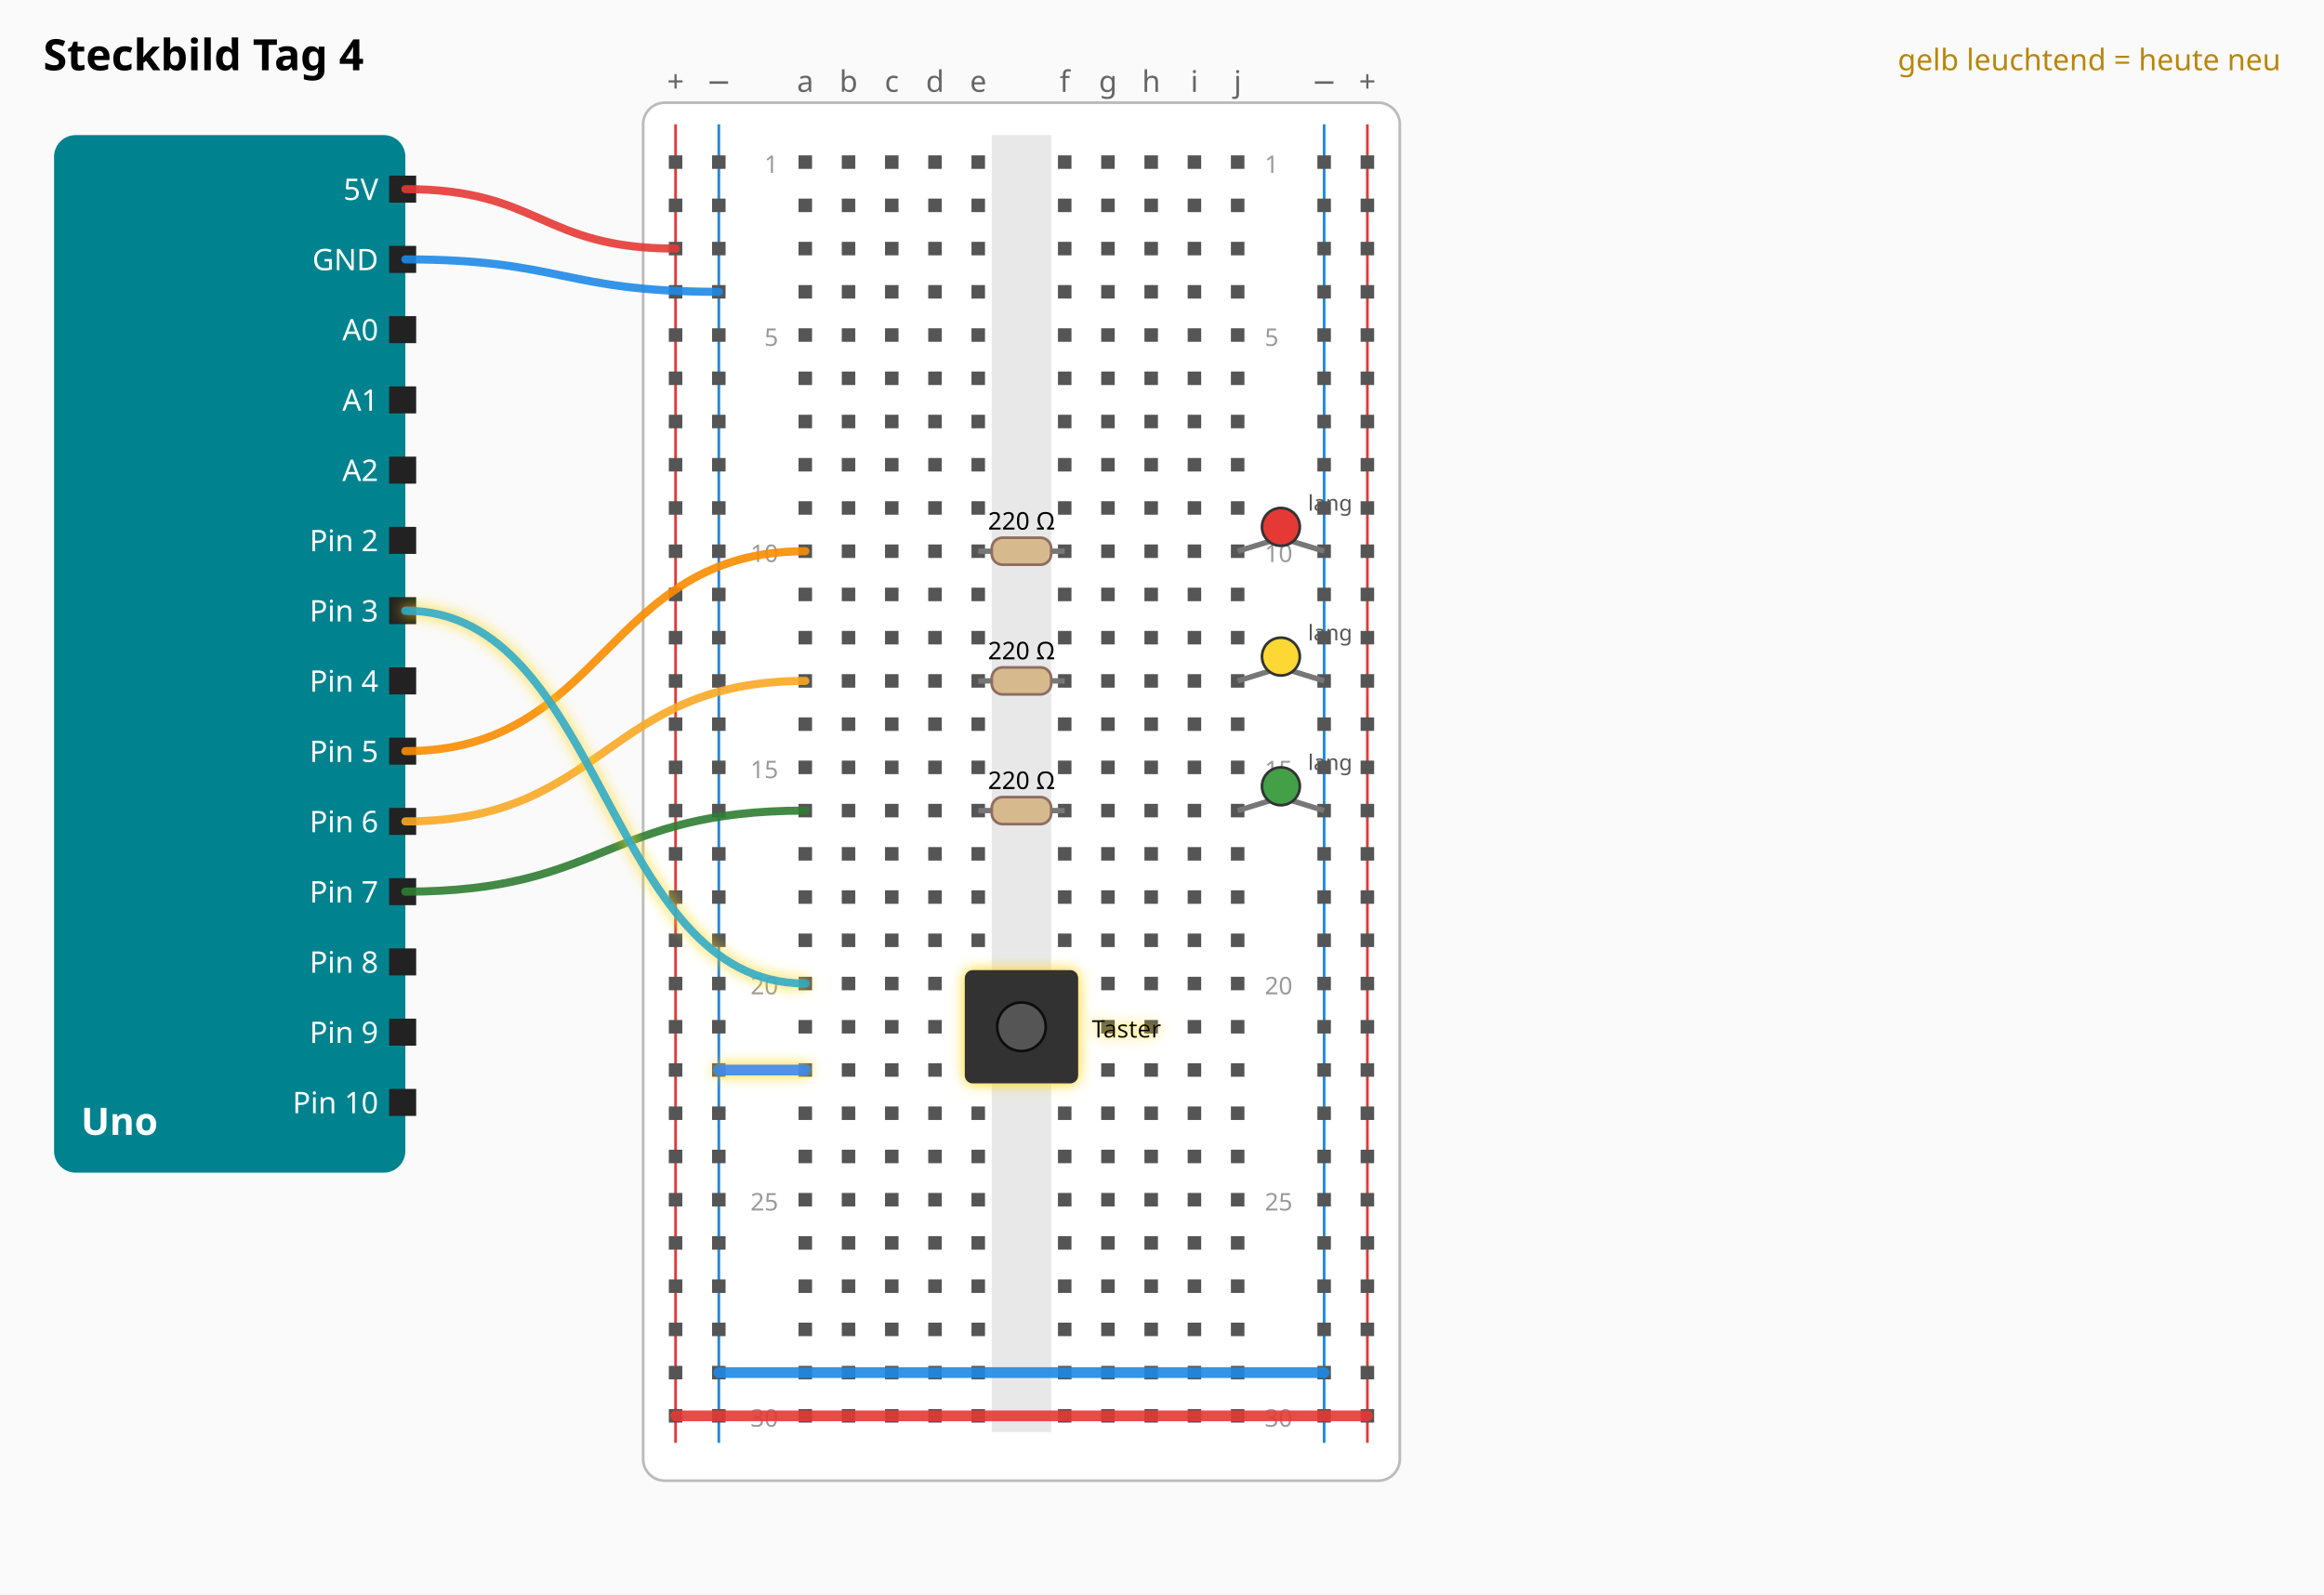
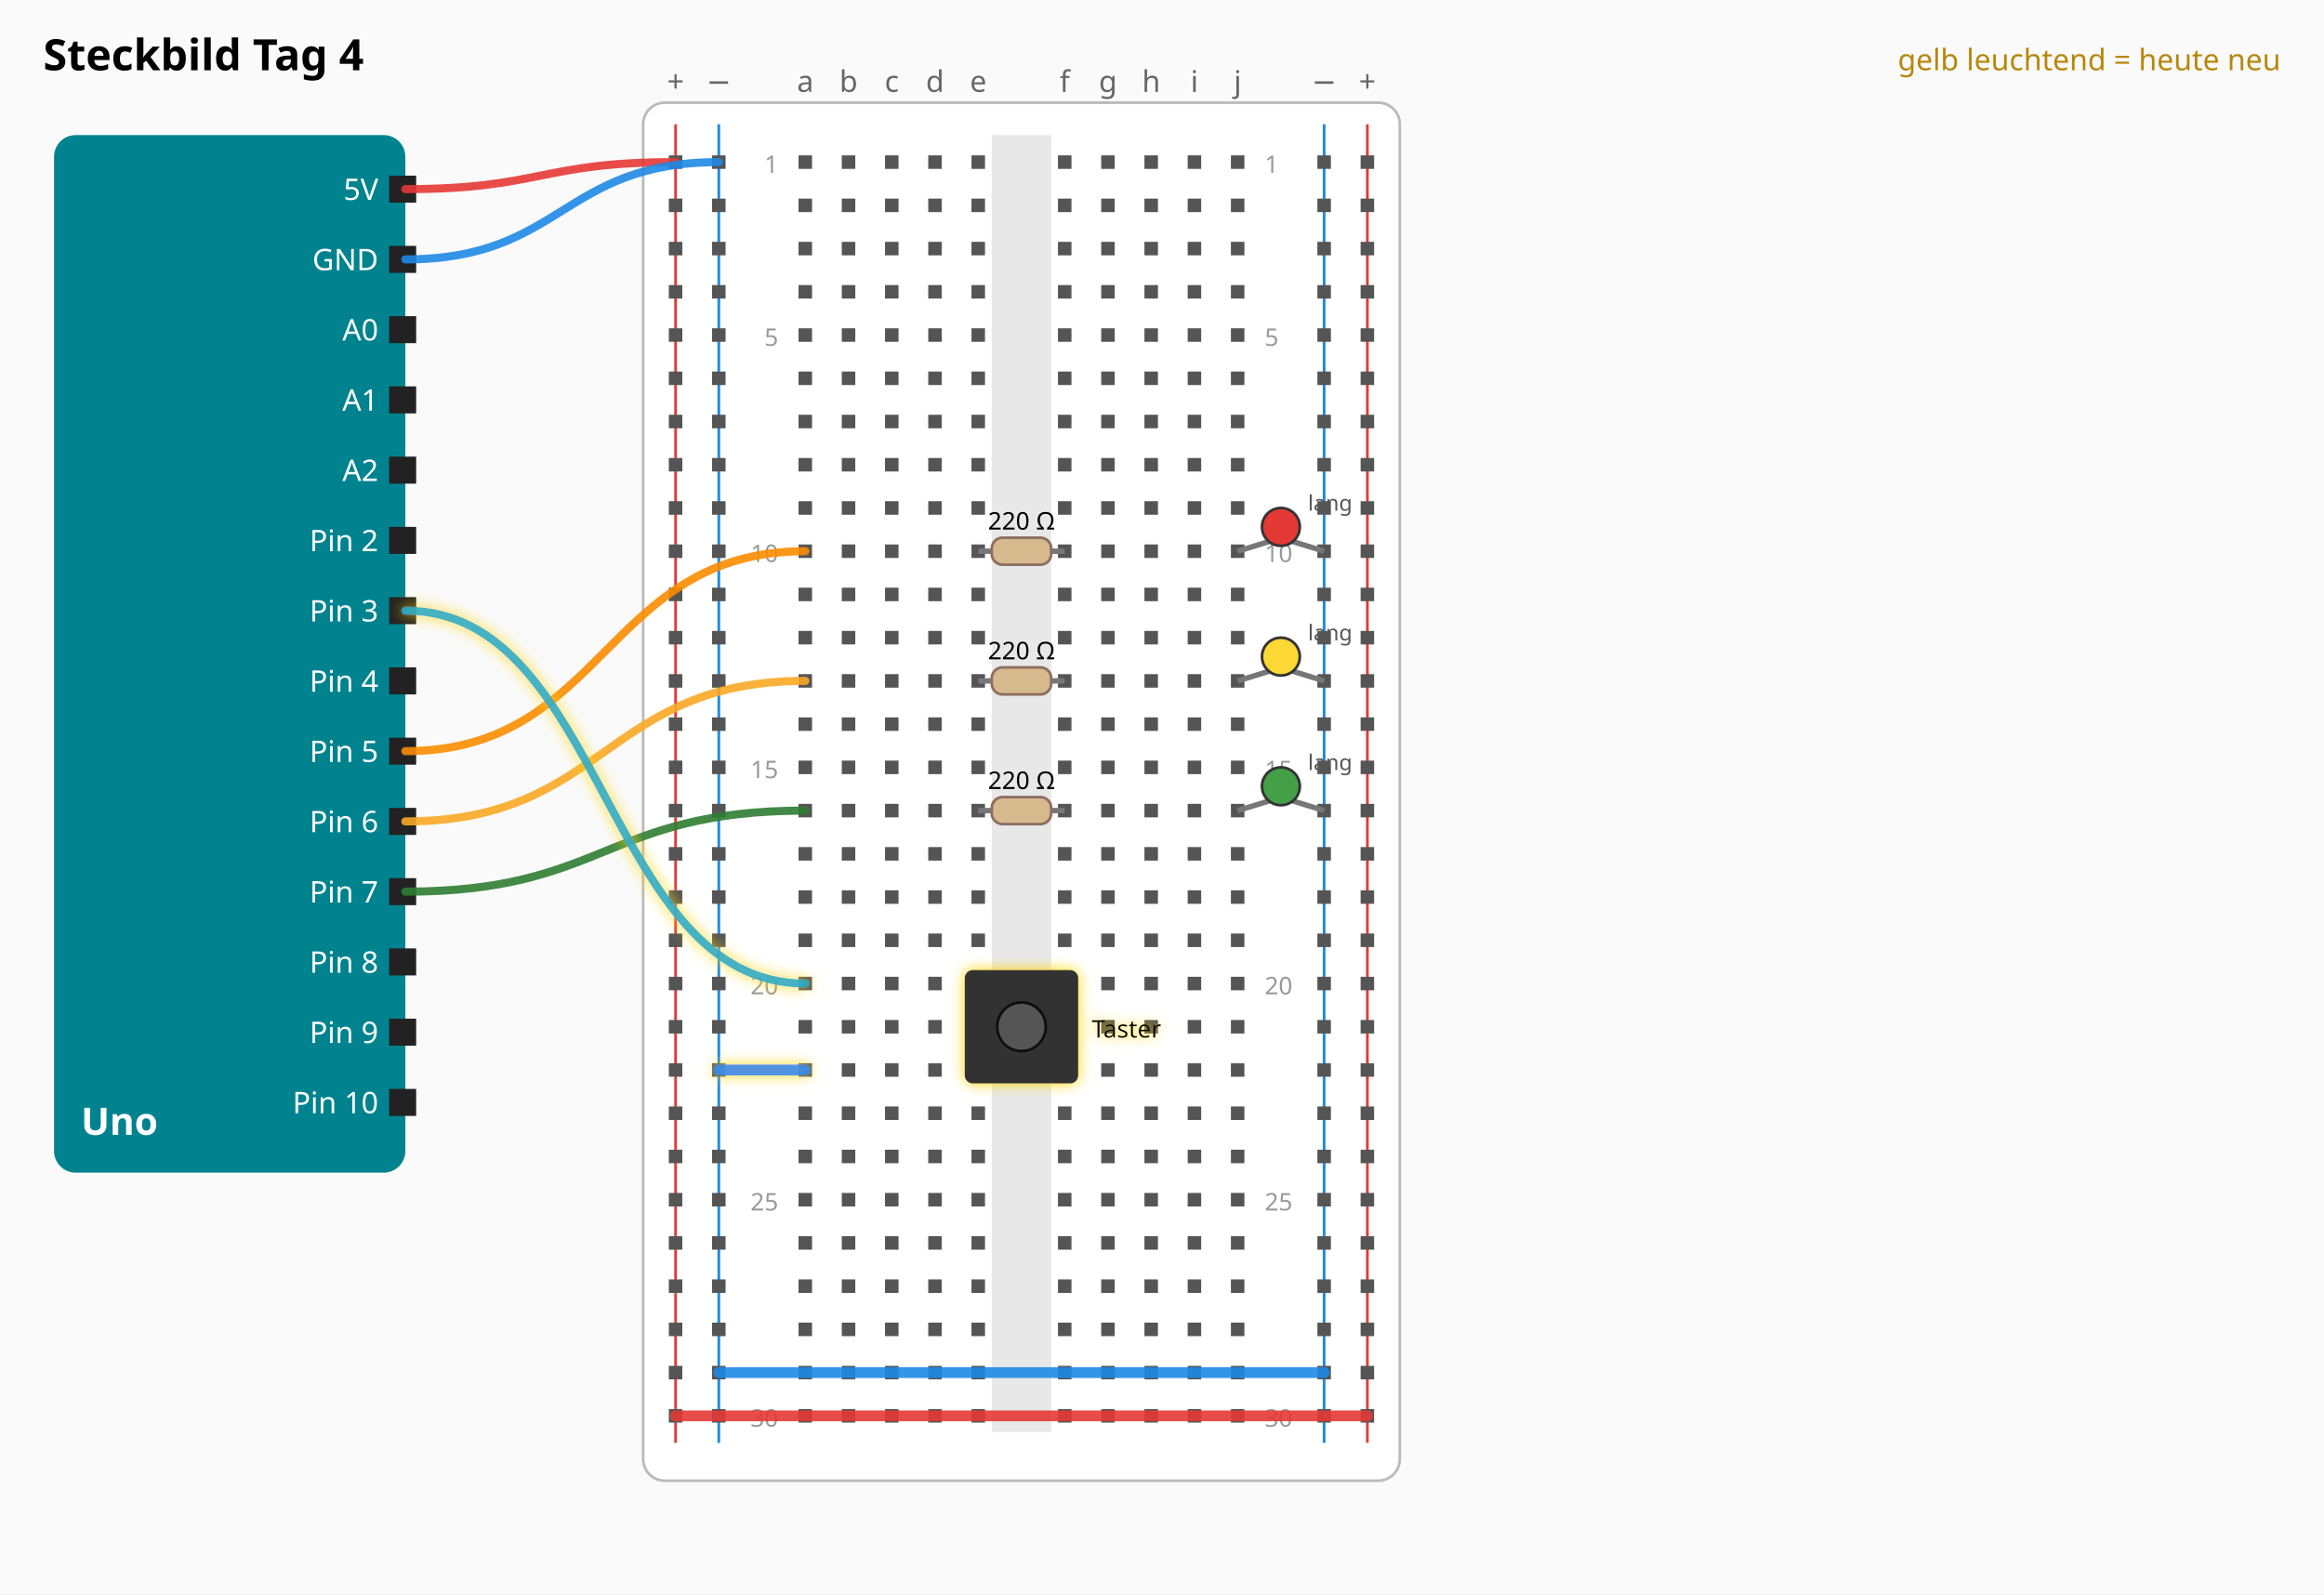
<svg xmlns="http://www.w3.org/2000/svg" viewBox="0 0 860 590" font-family="sans-serif" font-size="11">
  <defs>
    <filter id="glow" filterUnits="userSpaceOnUse" x="0" y="0" width="860" height="590">
      <feDropShadow dx="0" dy="0" stdDeviation="2.5" flood-color="#ffd400" flood-opacity="1" />
    </filter>
  </defs>
  <rect width="860" height="590" fill="#fafafa" />
  <text x="16" y="26" font-size="16" font-weight="bold">Steckbild Tag 4</text>
  <text x="844" y="26" text-anchor="end" fill="#b8860b">gelb leuchtend = heute neu</text>
  <rect x="238" y="38" width="280" height="510" rx="8" fill="#ffffff" stroke="#bbb" />
  <rect x="367" y="50" width="22" height="480" fill="#e8e8e8" />
  <line x1="250" y1="46" x2="250" y2="534" stroke="#e53935" stroke-width="1" />
  <line x1="506" y1="46" x2="506" y2="534" stroke="#e53935" stroke-width="1" />
  <line x1="266" y1="46" x2="266" y2="534" stroke="#1e88e5" stroke-width="1" />
  <line x1="490" y1="46" x2="490" y2="534" stroke="#1e88e5" stroke-width="1" />
  <text x="250" y="34" text-anchor="middle" fill="#666">+</text>
  <rect x="247.5" y="57.5" width="5" height="5" fill="#555" />
  <rect x="247.5" y="73.5" width="5" height="5" fill="#555" />
  <rect x="247.5" y="89.5" width="5" height="5" fill="#555" />
  <rect x="247.5" y="105.5" width="5" height="5" fill="#555" />
  <rect x="247.5" y="121.5" width="5" height="5" fill="#555" />
  <rect x="247.5" y="137.5" width="5" height="5" fill="#555" />
  <rect x="247.5" y="153.5" width="5" height="5" fill="#555" />
  <rect x="247.5" y="169.5" width="5" height="5" fill="#555" />
  <rect x="247.5" y="185.5" width="5" height="5" fill="#555" />
  <rect x="247.5" y="201.5" width="5" height="5" fill="#555" />
  <rect x="247.5" y="217.5" width="5" height="5" fill="#555" />
  <rect x="247.5" y="233.5" width="5" height="5" fill="#555" />
  <rect x="247.5" y="249.5" width="5" height="5" fill="#555" />
  <rect x="247.5" y="265.5" width="5" height="5" fill="#555" />
  <rect x="247.5" y="281.5" width="5" height="5" fill="#555" />
  <rect x="247.5" y="297.5" width="5" height="5" fill="#555" />
  <rect x="247.5" y="313.5" width="5" height="5" fill="#555" />
  <rect x="247.5" y="329.5" width="5" height="5" fill="#555" />
  <rect x="247.5" y="345.5" width="5" height="5" fill="#555" />
  <rect x="247.5" y="361.5" width="5" height="5" fill="#555" />
  <rect x="247.5" y="377.5" width="5" height="5" fill="#555" />
  <rect x="247.5" y="393.5" width="5" height="5" fill="#555" />
  <rect x="247.5" y="409.5" width="5" height="5" fill="#555" />
  <rect x="247.5" y="425.5" width="5" height="5" fill="#555" />
  <rect x="247.5" y="441.5" width="5" height="5" fill="#555" />
  <rect x="247.5" y="457.5" width="5" height="5" fill="#555" />
  <rect x="247.5" y="473.5" width="5" height="5" fill="#555" />
  <rect x="247.5" y="489.5" width="5" height="5" fill="#555" />
  <rect x="247.5" y="505.5" width="5" height="5" fill="#555" />
  <rect x="247.5" y="521.5" width="5" height="5" fill="#555" />
  <text x="266" y="34" text-anchor="middle" fill="#666">−</text>
  <rect x="263.5" y="57.5" width="5" height="5" fill="#555" />
  <rect x="263.5" y="73.5" width="5" height="5" fill="#555" />
  <rect x="263.5" y="89.5" width="5" height="5" fill="#555" />
  <rect x="263.5" y="105.5" width="5" height="5" fill="#555" />
  <rect x="263.5" y="121.5" width="5" height="5" fill="#555" />
  <rect x="263.5" y="137.5" width="5" height="5" fill="#555" />
  <rect x="263.5" y="153.5" width="5" height="5" fill="#555" />
  <rect x="263.5" y="169.5" width="5" height="5" fill="#555" />
  <rect x="263.5" y="185.5" width="5" height="5" fill="#555" />
  <rect x="263.5" y="201.5" width="5" height="5" fill="#555" />
  <rect x="263.5" y="217.5" width="5" height="5" fill="#555" />
  <rect x="263.5" y="233.5" width="5" height="5" fill="#555" />
  <rect x="263.5" y="249.5" width="5" height="5" fill="#555" />
  <rect x="263.5" y="265.5" width="5" height="5" fill="#555" />
  <rect x="263.5" y="281.5" width="5" height="5" fill="#555" />
  <rect x="263.5" y="297.5" width="5" height="5" fill="#555" />
  <rect x="263.5" y="313.5" width="5" height="5" fill="#555" />
  <rect x="263.5" y="329.5" width="5" height="5" fill="#555" />
  <rect x="263.5" y="345.5" width="5" height="5" fill="#555" />
  <rect x="263.5" y="361.5" width="5" height="5" fill="#555" />
  <rect x="263.5" y="377.5" width="5" height="5" fill="#555" />
  <rect x="263.5" y="393.5" width="5" height="5" fill="#555" />
  <rect x="263.5" y="409.5" width="5" height="5" fill="#555" />
  <rect x="263.5" y="425.5" width="5" height="5" fill="#555" />
  <rect x="263.5" y="441.5" width="5" height="5" fill="#555" />
  <rect x="263.5" y="457.5" width="5" height="5" fill="#555" />
  <rect x="263.5" y="473.5" width="5" height="5" fill="#555" />
  <rect x="263.5" y="489.5" width="5" height="5" fill="#555" />
  <rect x="263.5" y="505.5" width="5" height="5" fill="#555" />
  <rect x="263.5" y="521.5" width="5" height="5" fill="#555" />
  <text x="298" y="34" text-anchor="middle" fill="#666">a</text>
  <rect x="295.5" y="57.5" width="5" height="5" fill="#555" />
  <rect x="295.5" y="73.5" width="5" height="5" fill="#555" />
  <rect x="295.5" y="89.5" width="5" height="5" fill="#555" />
  <rect x="295.5" y="105.5" width="5" height="5" fill="#555" />
  <rect x="295.5" y="121.5" width="5" height="5" fill="#555" />
  <rect x="295.5" y="137.5" width="5" height="5" fill="#555" />
  <rect x="295.5" y="153.5" width="5" height="5" fill="#555" />
  <rect x="295.5" y="169.5" width="5" height="5" fill="#555" />
  <rect x="295.5" y="185.5" width="5" height="5" fill="#555" />
  <rect x="295.5" y="201.5" width="5" height="5" fill="#555" />
  <rect x="295.5" y="217.5" width="5" height="5" fill="#555" />
  <rect x="295.5" y="233.5" width="5" height="5" fill="#555" />
  <rect x="295.5" y="249.5" width="5" height="5" fill="#555" />
  <rect x="295.5" y="265.5" width="5" height="5" fill="#555" />
  <rect x="295.5" y="281.5" width="5" height="5" fill="#555" />
  <rect x="295.5" y="297.5" width="5" height="5" fill="#555" />
  <rect x="295.5" y="313.5" width="5" height="5" fill="#555" />
  <rect x="295.5" y="329.5" width="5" height="5" fill="#555" />
  <rect x="295.5" y="345.5" width="5" height="5" fill="#555" />
  <rect x="295.5" y="361.5" width="5" height="5" fill="#555" />
  <rect x="295.5" y="377.5" width="5" height="5" fill="#555" />
  <rect x="295.5" y="393.5" width="5" height="5" fill="#555" />
  <rect x="295.5" y="409.5" width="5" height="5" fill="#555" />
  <rect x="295.5" y="425.5" width="5" height="5" fill="#555" />
  <rect x="295.5" y="441.5" width="5" height="5" fill="#555" />
  <rect x="295.5" y="457.5" width="5" height="5" fill="#555" />
  <rect x="295.5" y="473.5" width="5" height="5" fill="#555" />
  <rect x="295.5" y="489.5" width="5" height="5" fill="#555" />
  <rect x="295.5" y="505.5" width="5" height="5" fill="#555" />
  <rect x="295.5" y="521.5" width="5" height="5" fill="#555" />
  <text x="314" y="34" text-anchor="middle" fill="#666">b</text>
  <rect x="311.5" y="57.5" width="5" height="5" fill="#555" />
  <rect x="311.5" y="73.5" width="5" height="5" fill="#555" />
  <rect x="311.5" y="89.5" width="5" height="5" fill="#555" />
  <rect x="311.5" y="105.5" width="5" height="5" fill="#555" />
  <rect x="311.5" y="121.5" width="5" height="5" fill="#555" />
  <rect x="311.5" y="137.5" width="5" height="5" fill="#555" />
  <rect x="311.5" y="153.5" width="5" height="5" fill="#555" />
  <rect x="311.5" y="169.5" width="5" height="5" fill="#555" />
  <rect x="311.5" y="185.5" width="5" height="5" fill="#555" />
  <rect x="311.5" y="201.5" width="5" height="5" fill="#555" />
  <rect x="311.5" y="217.5" width="5" height="5" fill="#555" />
  <rect x="311.5" y="233.5" width="5" height="5" fill="#555" />
  <rect x="311.5" y="249.5" width="5" height="5" fill="#555" />
  <rect x="311.5" y="265.5" width="5" height="5" fill="#555" />
  <rect x="311.5" y="281.5" width="5" height="5" fill="#555" />
  <rect x="311.5" y="297.5" width="5" height="5" fill="#555" />
  <rect x="311.5" y="313.5" width="5" height="5" fill="#555" />
  <rect x="311.5" y="329.5" width="5" height="5" fill="#555" />
  <rect x="311.5" y="345.5" width="5" height="5" fill="#555" />
  <rect x="311.5" y="361.5" width="5" height="5" fill="#555" />
  <rect x="311.5" y="377.5" width="5" height="5" fill="#555" />
  <rect x="311.5" y="393.5" width="5" height="5" fill="#555" />
  <rect x="311.5" y="409.5" width="5" height="5" fill="#555" />
  <rect x="311.5" y="425.5" width="5" height="5" fill="#555" />
  <rect x="311.5" y="441.5" width="5" height="5" fill="#555" />
  <rect x="311.5" y="457.5" width="5" height="5" fill="#555" />
  <rect x="311.5" y="473.5" width="5" height="5" fill="#555" />
  <rect x="311.5" y="489.5" width="5" height="5" fill="#555" />
  <rect x="311.5" y="505.5" width="5" height="5" fill="#555" />
  <rect x="311.5" y="521.5" width="5" height="5" fill="#555" />
  <text x="330" y="34" text-anchor="middle" fill="#666">c</text>
  <rect x="327.5" y="57.5" width="5" height="5" fill="#555" />
  <rect x="327.5" y="73.5" width="5" height="5" fill="#555" />
  <rect x="327.5" y="89.5" width="5" height="5" fill="#555" />
  <rect x="327.5" y="105.5" width="5" height="5" fill="#555" />
  <rect x="327.5" y="121.5" width="5" height="5" fill="#555" />
  <rect x="327.5" y="137.5" width="5" height="5" fill="#555" />
  <rect x="327.5" y="153.5" width="5" height="5" fill="#555" />
  <rect x="327.5" y="169.5" width="5" height="5" fill="#555" />
  <rect x="327.5" y="185.5" width="5" height="5" fill="#555" />
  <rect x="327.5" y="201.5" width="5" height="5" fill="#555" />
  <rect x="327.5" y="217.5" width="5" height="5" fill="#555" />
  <rect x="327.5" y="233.5" width="5" height="5" fill="#555" />
  <rect x="327.5" y="249.5" width="5" height="5" fill="#555" />
  <rect x="327.5" y="265.5" width="5" height="5" fill="#555" />
  <rect x="327.5" y="281.5" width="5" height="5" fill="#555" />
  <rect x="327.5" y="297.5" width="5" height="5" fill="#555" />
  <rect x="327.5" y="313.5" width="5" height="5" fill="#555" />
  <rect x="327.5" y="329.5" width="5" height="5" fill="#555" />
  <rect x="327.5" y="345.5" width="5" height="5" fill="#555" />
  <rect x="327.5" y="361.5" width="5" height="5" fill="#555" />
  <rect x="327.5" y="377.5" width="5" height="5" fill="#555" />
  <rect x="327.5" y="393.5" width="5" height="5" fill="#555" />
  <rect x="327.5" y="409.5" width="5" height="5" fill="#555" />
  <rect x="327.5" y="425.5" width="5" height="5" fill="#555" />
  <rect x="327.5" y="441.5" width="5" height="5" fill="#555" />
  <rect x="327.5" y="457.5" width="5" height="5" fill="#555" />
  <rect x="327.5" y="473.5" width="5" height="5" fill="#555" />
  <rect x="327.5" y="489.5" width="5" height="5" fill="#555" />
  <rect x="327.5" y="505.5" width="5" height="5" fill="#555" />
  <rect x="327.5" y="521.5" width="5" height="5" fill="#555" />
  <text x="346" y="34" text-anchor="middle" fill="#666">d</text>
  <rect x="343.5" y="57.5" width="5" height="5" fill="#555" />
  <rect x="343.5" y="73.5" width="5" height="5" fill="#555" />
  <rect x="343.5" y="89.5" width="5" height="5" fill="#555" />
  <rect x="343.5" y="105.5" width="5" height="5" fill="#555" />
  <rect x="343.5" y="121.5" width="5" height="5" fill="#555" />
  <rect x="343.5" y="137.5" width="5" height="5" fill="#555" />
  <rect x="343.5" y="153.5" width="5" height="5" fill="#555" />
  <rect x="343.5" y="169.5" width="5" height="5" fill="#555" />
  <rect x="343.5" y="185.5" width="5" height="5" fill="#555" />
  <rect x="343.5" y="201.5" width="5" height="5" fill="#555" />
  <rect x="343.5" y="217.5" width="5" height="5" fill="#555" />
  <rect x="343.5" y="233.5" width="5" height="5" fill="#555" />
  <rect x="343.5" y="249.5" width="5" height="5" fill="#555" />
  <rect x="343.5" y="265.5" width="5" height="5" fill="#555" />
  <rect x="343.5" y="281.5" width="5" height="5" fill="#555" />
  <rect x="343.5" y="297.5" width="5" height="5" fill="#555" />
  <rect x="343.5" y="313.5" width="5" height="5" fill="#555" />
  <rect x="343.5" y="329.5" width="5" height="5" fill="#555" />
  <rect x="343.5" y="345.5" width="5" height="5" fill="#555" />
  <rect x="343.5" y="361.5" width="5" height="5" fill="#555" />
  <rect x="343.5" y="377.5" width="5" height="5" fill="#555" />
  <rect x="343.5" y="393.5" width="5" height="5" fill="#555" />
  <rect x="343.5" y="409.5" width="5" height="5" fill="#555" />
  <rect x="343.5" y="425.5" width="5" height="5" fill="#555" />
  <rect x="343.5" y="441.5" width="5" height="5" fill="#555" />
  <rect x="343.5" y="457.5" width="5" height="5" fill="#555" />
  <rect x="343.5" y="473.5" width="5" height="5" fill="#555" />
  <rect x="343.5" y="489.5" width="5" height="5" fill="#555" />
  <rect x="343.5" y="505.5" width="5" height="5" fill="#555" />
  <rect x="343.5" y="521.5" width="5" height="5" fill="#555" />
  <text x="362" y="34" text-anchor="middle" fill="#666">e</text>
  <rect x="359.5" y="57.5" width="5" height="5" fill="#555" />
  <rect x="359.5" y="73.5" width="5" height="5" fill="#555" />
  <rect x="359.5" y="89.5" width="5" height="5" fill="#555" />
  <rect x="359.5" y="105.5" width="5" height="5" fill="#555" />
  <rect x="359.5" y="121.5" width="5" height="5" fill="#555" />
  <rect x="359.5" y="137.5" width="5" height="5" fill="#555" />
  <rect x="359.5" y="153.5" width="5" height="5" fill="#555" />
  <rect x="359.5" y="169.5" width="5" height="5" fill="#555" />
  <rect x="359.5" y="185.5" width="5" height="5" fill="#555" />
  <rect x="359.5" y="201.5" width="5" height="5" fill="#555" />
  <rect x="359.5" y="217.5" width="5" height="5" fill="#555" />
  <rect x="359.5" y="233.5" width="5" height="5" fill="#555" />
  <rect x="359.5" y="249.5" width="5" height="5" fill="#555" />
  <rect x="359.5" y="265.5" width="5" height="5" fill="#555" />
  <rect x="359.5" y="281.5" width="5" height="5" fill="#555" />
  <rect x="359.5" y="297.5" width="5" height="5" fill="#555" />
  <rect x="359.5" y="313.5" width="5" height="5" fill="#555" />
  <rect x="359.5" y="329.5" width="5" height="5" fill="#555" />
  <rect x="359.5" y="345.5" width="5" height="5" fill="#555" />
  <rect x="359.5" y="361.5" width="5" height="5" fill="#555" />
  <rect x="359.5" y="377.5" width="5" height="5" fill="#555" />
  <rect x="359.5" y="393.5" width="5" height="5" fill="#555" />
  <rect x="359.5" y="409.5" width="5" height="5" fill="#555" />
  <rect x="359.5" y="425.5" width="5" height="5" fill="#555" />
  <rect x="359.5" y="441.5" width="5" height="5" fill="#555" />
  <rect x="359.5" y="457.5" width="5" height="5" fill="#555" />
  <rect x="359.5" y="473.5" width="5" height="5" fill="#555" />
  <rect x="359.5" y="489.5" width="5" height="5" fill="#555" />
  <rect x="359.5" y="505.5" width="5" height="5" fill="#555" />
  <rect x="359.5" y="521.5" width="5" height="5" fill="#555" />
  <text x="394" y="34" text-anchor="middle" fill="#666">f</text>
  <rect x="391.5" y="57.5" width="5" height="5" fill="#555" />
  <rect x="391.5" y="73.5" width="5" height="5" fill="#555" />
  <rect x="391.5" y="89.5" width="5" height="5" fill="#555" />
  <rect x="391.5" y="105.5" width="5" height="5" fill="#555" />
  <rect x="391.5" y="121.5" width="5" height="5" fill="#555" />
  <rect x="391.5" y="137.5" width="5" height="5" fill="#555" />
  <rect x="391.5" y="153.5" width="5" height="5" fill="#555" />
  <rect x="391.5" y="169.5" width="5" height="5" fill="#555" />
  <rect x="391.5" y="185.5" width="5" height="5" fill="#555" />
  <rect x="391.5" y="201.5" width="5" height="5" fill="#555" />
  <rect x="391.5" y="217.5" width="5" height="5" fill="#555" />
  <rect x="391.5" y="233.5" width="5" height="5" fill="#555" />
  <rect x="391.5" y="249.5" width="5" height="5" fill="#555" />
  <rect x="391.5" y="265.5" width="5" height="5" fill="#555" />
  <rect x="391.5" y="281.5" width="5" height="5" fill="#555" />
  <rect x="391.5" y="297.5" width="5" height="5" fill="#555" />
  <rect x="391.5" y="313.5" width="5" height="5" fill="#555" />
  <rect x="391.5" y="329.5" width="5" height="5" fill="#555" />
  <rect x="391.5" y="345.5" width="5" height="5" fill="#555" />
  <rect x="391.5" y="361.5" width="5" height="5" fill="#555" />
  <rect x="391.5" y="377.5" width="5" height="5" fill="#555" />
  <rect x="391.5" y="393.5" width="5" height="5" fill="#555" />
  <rect x="391.5" y="409.5" width="5" height="5" fill="#555" />
  <rect x="391.5" y="425.5" width="5" height="5" fill="#555" />
  <rect x="391.5" y="441.5" width="5" height="5" fill="#555" />
  <rect x="391.5" y="457.5" width="5" height="5" fill="#555" />
  <rect x="391.5" y="473.5" width="5" height="5" fill="#555" />
  <rect x="391.5" y="489.5" width="5" height="5" fill="#555" />
  <rect x="391.5" y="505.5" width="5" height="5" fill="#555" />
  <rect x="391.5" y="521.5" width="5" height="5" fill="#555" />
  <text x="410" y="34" text-anchor="middle" fill="#666">g</text>
  <rect x="407.5" y="57.5" width="5" height="5" fill="#555" />
  <rect x="407.5" y="73.5" width="5" height="5" fill="#555" />
  <rect x="407.5" y="89.5" width="5" height="5" fill="#555" />
  <rect x="407.5" y="105.5" width="5" height="5" fill="#555" />
  <rect x="407.5" y="121.5" width="5" height="5" fill="#555" />
  <rect x="407.5" y="137.5" width="5" height="5" fill="#555" />
  <rect x="407.5" y="153.5" width="5" height="5" fill="#555" />
  <rect x="407.5" y="169.5" width="5" height="5" fill="#555" />
  <rect x="407.5" y="185.5" width="5" height="5" fill="#555" />
  <rect x="407.5" y="201.5" width="5" height="5" fill="#555" />
  <rect x="407.5" y="217.5" width="5" height="5" fill="#555" />
  <rect x="407.5" y="233.5" width="5" height="5" fill="#555" />
  <rect x="407.5" y="249.5" width="5" height="5" fill="#555" />
  <rect x="407.5" y="265.5" width="5" height="5" fill="#555" />
  <rect x="407.5" y="281.5" width="5" height="5" fill="#555" />
  <rect x="407.5" y="297.5" width="5" height="5" fill="#555" />
  <rect x="407.5" y="313.5" width="5" height="5" fill="#555" />
  <rect x="407.5" y="329.5" width="5" height="5" fill="#555" />
  <rect x="407.5" y="345.5" width="5" height="5" fill="#555" />
  <rect x="407.5" y="361.5" width="5" height="5" fill="#555" />
  <rect x="407.5" y="377.5" width="5" height="5" fill="#555" />
  <rect x="407.5" y="393.5" width="5" height="5" fill="#555" />
  <rect x="407.5" y="409.5" width="5" height="5" fill="#555" />
  <rect x="407.5" y="425.5" width="5" height="5" fill="#555" />
  <rect x="407.5" y="441.5" width="5" height="5" fill="#555" />
  <rect x="407.5" y="457.5" width="5" height="5" fill="#555" />
  <rect x="407.5" y="473.5" width="5" height="5" fill="#555" />
  <rect x="407.5" y="489.5" width="5" height="5" fill="#555" />
  <rect x="407.5" y="505.5" width="5" height="5" fill="#555" />
  <rect x="407.5" y="521.5" width="5" height="5" fill="#555" />
  <text x="426" y="34" text-anchor="middle" fill="#666">h</text>
  <rect x="423.5" y="57.5" width="5" height="5" fill="#555" />
  <rect x="423.5" y="73.5" width="5" height="5" fill="#555" />
  <rect x="423.5" y="89.5" width="5" height="5" fill="#555" />
  <rect x="423.5" y="105.5" width="5" height="5" fill="#555" />
  <rect x="423.5" y="121.5" width="5" height="5" fill="#555" />
  <rect x="423.5" y="137.5" width="5" height="5" fill="#555" />
  <rect x="423.5" y="153.5" width="5" height="5" fill="#555" />
  <rect x="423.5" y="169.5" width="5" height="5" fill="#555" />
  <rect x="423.5" y="185.5" width="5" height="5" fill="#555" />
  <rect x="423.5" y="201.5" width="5" height="5" fill="#555" />
  <rect x="423.5" y="217.5" width="5" height="5" fill="#555" />
  <rect x="423.5" y="233.5" width="5" height="5" fill="#555" />
  <rect x="423.5" y="249.5" width="5" height="5" fill="#555" />
  <rect x="423.5" y="265.5" width="5" height="5" fill="#555" />
  <rect x="423.5" y="281.5" width="5" height="5" fill="#555" />
  <rect x="423.5" y="297.5" width="5" height="5" fill="#555" />
  <rect x="423.5" y="313.5" width="5" height="5" fill="#555" />
  <rect x="423.5" y="329.5" width="5" height="5" fill="#555" />
  <rect x="423.5" y="345.5" width="5" height="5" fill="#555" />
  <rect x="423.5" y="361.5" width="5" height="5" fill="#555" />
  <rect x="423.5" y="377.5" width="5" height="5" fill="#555" />
  <rect x="423.5" y="393.5" width="5" height="5" fill="#555" />
  <rect x="423.5" y="409.5" width="5" height="5" fill="#555" />
  <rect x="423.5" y="425.5" width="5" height="5" fill="#555" />
  <rect x="423.5" y="441.5" width="5" height="5" fill="#555" />
  <rect x="423.5" y="457.5" width="5" height="5" fill="#555" />
  <rect x="423.5" y="473.5" width="5" height="5" fill="#555" />
  <rect x="423.5" y="489.5" width="5" height="5" fill="#555" />
  <rect x="423.5" y="505.5" width="5" height="5" fill="#555" />
  <rect x="423.5" y="521.5" width="5" height="5" fill="#555" />
  <text x="442" y="34" text-anchor="middle" fill="#666">i</text>
  <rect x="439.5" y="57.5" width="5" height="5" fill="#555" />
  <rect x="439.5" y="73.5" width="5" height="5" fill="#555" />
  <rect x="439.5" y="89.5" width="5" height="5" fill="#555" />
  <rect x="439.5" y="105.5" width="5" height="5" fill="#555" />
  <rect x="439.5" y="121.5" width="5" height="5" fill="#555" />
  <rect x="439.5" y="137.5" width="5" height="5" fill="#555" />
  <rect x="439.5" y="153.5" width="5" height="5" fill="#555" />
  <rect x="439.5" y="169.5" width="5" height="5" fill="#555" />
  <rect x="439.5" y="185.5" width="5" height="5" fill="#555" />
  <rect x="439.5" y="201.5" width="5" height="5" fill="#555" />
  <rect x="439.5" y="217.5" width="5" height="5" fill="#555" />
  <rect x="439.5" y="233.5" width="5" height="5" fill="#555" />
  <rect x="439.5" y="249.5" width="5" height="5" fill="#555" />
  <rect x="439.5" y="265.5" width="5" height="5" fill="#555" />
  <rect x="439.5" y="281.5" width="5" height="5" fill="#555" />
  <rect x="439.5" y="297.5" width="5" height="5" fill="#555" />
  <rect x="439.5" y="313.5" width="5" height="5" fill="#555" />
  <rect x="439.5" y="329.5" width="5" height="5" fill="#555" />
  <rect x="439.5" y="345.5" width="5" height="5" fill="#555" />
  <rect x="439.5" y="361.5" width="5" height="5" fill="#555" />
  <rect x="439.5" y="377.5" width="5" height="5" fill="#555" />
  <rect x="439.5" y="393.5" width="5" height="5" fill="#555" />
  <rect x="439.5" y="409.5" width="5" height="5" fill="#555" />
  <rect x="439.5" y="425.5" width="5" height="5" fill="#555" />
  <rect x="439.5" y="441.5" width="5" height="5" fill="#555" />
  <rect x="439.5" y="457.5" width="5" height="5" fill="#555" />
  <rect x="439.5" y="473.5" width="5" height="5" fill="#555" />
  <rect x="439.5" y="489.5" width="5" height="5" fill="#555" />
  <rect x="439.5" y="505.5" width="5" height="5" fill="#555" />
  <rect x="439.5" y="521.5" width="5" height="5" fill="#555" />
  <text x="458" y="34" text-anchor="middle" fill="#666">j</text>
  <rect x="455.5" y="57.5" width="5" height="5" fill="#555" />
  <rect x="455.5" y="73.5" width="5" height="5" fill="#555" />
  <rect x="455.5" y="89.5" width="5" height="5" fill="#555" />
  <rect x="455.5" y="105.5" width="5" height="5" fill="#555" />
  <rect x="455.5" y="121.5" width="5" height="5" fill="#555" />
  <rect x="455.5" y="137.5" width="5" height="5" fill="#555" />
  <rect x="455.5" y="153.5" width="5" height="5" fill="#555" />
  <rect x="455.5" y="169.5" width="5" height="5" fill="#555" />
  <rect x="455.5" y="185.5" width="5" height="5" fill="#555" />
  <rect x="455.5" y="201.5" width="5" height="5" fill="#555" />
  <rect x="455.5" y="217.5" width="5" height="5" fill="#555" />
  <rect x="455.5" y="233.5" width="5" height="5" fill="#555" />
  <rect x="455.5" y="249.5" width="5" height="5" fill="#555" />
  <rect x="455.5" y="265.5" width="5" height="5" fill="#555" />
  <rect x="455.5" y="281.5" width="5" height="5" fill="#555" />
  <rect x="455.5" y="297.5" width="5" height="5" fill="#555" />
  <rect x="455.5" y="313.5" width="5" height="5" fill="#555" />
  <rect x="455.5" y="329.5" width="5" height="5" fill="#555" />
  <rect x="455.5" y="345.5" width="5" height="5" fill="#555" />
  <rect x="455.5" y="361.5" width="5" height="5" fill="#555" />
  <rect x="455.5" y="377.5" width="5" height="5" fill="#555" />
  <rect x="455.5" y="393.5" width="5" height="5" fill="#555" />
  <rect x="455.5" y="409.5" width="5" height="5" fill="#555" />
  <rect x="455.5" y="425.5" width="5" height="5" fill="#555" />
  <rect x="455.5" y="441.5" width="5" height="5" fill="#555" />
  <rect x="455.5" y="457.5" width="5" height="5" fill="#555" />
  <rect x="455.5" y="473.5" width="5" height="5" fill="#555" />
  <rect x="455.5" y="489.5" width="5" height="5" fill="#555" />
  <rect x="455.5" y="505.5" width="5" height="5" fill="#555" />
  <rect x="455.5" y="521.5" width="5" height="5" fill="#555" />
  <text x="490" y="34" text-anchor="middle" fill="#666">−</text>
  <rect x="487.5" y="57.5" width="5" height="5" fill="#555" />
  <rect x="487.5" y="73.5" width="5" height="5" fill="#555" />
  <rect x="487.5" y="89.5" width="5" height="5" fill="#555" />
  <rect x="487.5" y="105.5" width="5" height="5" fill="#555" />
  <rect x="487.5" y="121.5" width="5" height="5" fill="#555" />
  <rect x="487.5" y="137.5" width="5" height="5" fill="#555" />
  <rect x="487.5" y="153.5" width="5" height="5" fill="#555" />
  <rect x="487.5" y="169.5" width="5" height="5" fill="#555" />
  <rect x="487.5" y="185.5" width="5" height="5" fill="#555" />
  <rect x="487.5" y="201.5" width="5" height="5" fill="#555" />
  <rect x="487.5" y="217.5" width="5" height="5" fill="#555" />
  <rect x="487.5" y="233.5" width="5" height="5" fill="#555" />
  <rect x="487.5" y="249.5" width="5" height="5" fill="#555" />
  <rect x="487.5" y="265.5" width="5" height="5" fill="#555" />
  <rect x="487.5" y="281.5" width="5" height="5" fill="#555" />
  <rect x="487.5" y="297.5" width="5" height="5" fill="#555" />
  <rect x="487.5" y="313.5" width="5" height="5" fill="#555" />
  <rect x="487.5" y="329.5" width="5" height="5" fill="#555" />
  <rect x="487.5" y="345.5" width="5" height="5" fill="#555" />
  <rect x="487.5" y="361.5" width="5" height="5" fill="#555" />
  <rect x="487.5" y="377.5" width="5" height="5" fill="#555" />
  <rect x="487.5" y="393.5" width="5" height="5" fill="#555" />
  <rect x="487.5" y="409.5" width="5" height="5" fill="#555" />
  <rect x="487.5" y="425.5" width="5" height="5" fill="#555" />
  <rect x="487.5" y="441.5" width="5" height="5" fill="#555" />
  <rect x="487.5" y="457.5" width="5" height="5" fill="#555" />
  <rect x="487.5" y="473.5" width="5" height="5" fill="#555" />
  <rect x="487.5" y="489.5" width="5" height="5" fill="#555" />
  <rect x="487.5" y="505.5" width="5" height="5" fill="#555" />
  <rect x="487.5" y="521.5" width="5" height="5" fill="#555" />
  <text x="506" y="34" text-anchor="middle" fill="#666">+</text>
  <rect x="503.5" y="57.5" width="5" height="5" fill="#555" />
  <rect x="503.5" y="73.5" width="5" height="5" fill="#555" />
  <rect x="503.5" y="89.5" width="5" height="5" fill="#555" />
  <rect x="503.5" y="105.5" width="5" height="5" fill="#555" />
  <rect x="503.5" y="121.5" width="5" height="5" fill="#555" />
  <rect x="503.5" y="137.5" width="5" height="5" fill="#555" />
  <rect x="503.5" y="153.5" width="5" height="5" fill="#555" />
  <rect x="503.5" y="169.5" width="5" height="5" fill="#555" />
  <rect x="503.5" y="185.5" width="5" height="5" fill="#555" />
  <rect x="503.5" y="201.5" width="5" height="5" fill="#555" />
  <rect x="503.5" y="217.5" width="5" height="5" fill="#555" />
  <rect x="503.5" y="233.5" width="5" height="5" fill="#555" />
  <rect x="503.5" y="249.5" width="5" height="5" fill="#555" />
  <rect x="503.5" y="265.5" width="5" height="5" fill="#555" />
  <rect x="503.5" y="281.5" width="5" height="5" fill="#555" />
  <rect x="503.5" y="297.5" width="5" height="5" fill="#555" />
  <rect x="503.5" y="313.5" width="5" height="5" fill="#555" />
  <rect x="503.5" y="329.5" width="5" height="5" fill="#555" />
  <rect x="503.5" y="345.5" width="5" height="5" fill="#555" />
  <rect x="503.5" y="361.5" width="5" height="5" fill="#555" />
  <rect x="503.5" y="377.5" width="5" height="5" fill="#555" />
  <rect x="503.5" y="393.5" width="5" height="5" fill="#555" />
  <rect x="503.5" y="409.5" width="5" height="5" fill="#555" />
  <rect x="503.5" y="425.5" width="5" height="5" fill="#555" />
  <rect x="503.5" y="441.5" width="5" height="5" fill="#555" />
  <rect x="503.5" y="457.5" width="5" height="5" fill="#555" />
  <rect x="503.5" y="473.5" width="5" height="5" fill="#555" />
  <rect x="503.5" y="489.5" width="5" height="5" fill="#555" />
  <rect x="503.5" y="505.5" width="5" height="5" fill="#555" />
  <rect x="503.5" y="521.5" width="5" height="5" fill="#555" />
  <text x="288" y="64" text-anchor="end" fill="#999" font-size="9">1</text>
  <text x="468" y="64" fill="#999" font-size="9">1</text>
  <text x="288" y="128" text-anchor="end" fill="#999" font-size="9">5</text>
  <text x="468" y="128" fill="#999" font-size="9">5</text>
  <text x="288" y="208" text-anchor="end" fill="#999" font-size="9">10</text>
  <text x="468" y="208" fill="#999" font-size="9">10</text>
  <text x="288" y="288" text-anchor="end" fill="#999" font-size="9">15</text>
  <text x="468" y="288" fill="#999" font-size="9">15</text>
  <text x="288" y="368" text-anchor="end" fill="#999" font-size="9">20</text>
  <text x="468" y="368" fill="#999" font-size="9">20</text>
  <text x="288" y="448" text-anchor="end" fill="#999" font-size="9">25</text>
  <text x="468" y="448" fill="#999" font-size="9">25</text>
  <text x="288" y="528" text-anchor="end" fill="#999" font-size="9">30</text>
  <text x="468" y="528" fill="#999" font-size="9">30</text>
  <rect x="20" y="50" width="130" height="384" rx="8" fill="#00838f" />
  <text x="30" y="420" fill="#fff" font-size="14" font-weight="bold">Uno</text>
  <text x="140" y="74" text-anchor="end" fill="#fff">5V</text>
  <rect x="144" y="65" width="10" height="10" fill="#222" />
  <text x="140" y="100" text-anchor="end" fill="#fff">GND</text>
  <rect x="144" y="91" width="10" height="10" fill="#222" />
  <text x="140" y="126" text-anchor="end" fill="#fff">A0</text>
  <rect x="144" y="117" width="10" height="10" fill="#222" />
  <text x="140" y="152" text-anchor="end" fill="#fff">A1</text>
  <rect x="144" y="143" width="10" height="10" fill="#222" />
  <text x="140" y="178" text-anchor="end" fill="#fff">A2</text>
  <rect x="144" y="169" width="10" height="10" fill="#222" />
  <text x="140" y="204" text-anchor="end" fill="#fff">Pin 2</text>
  <rect x="144" y="195" width="10" height="10" fill="#222" />
  <text x="140" y="230" text-anchor="end" fill="#fff">Pin 3</text>
  <rect x="144" y="221" width="10" height="10" fill="#222" />
  <text x="140" y="256" text-anchor="end" fill="#fff">Pin 4</text>
  <rect x="144" y="247" width="10" height="10" fill="#222" />
  <text x="140" y="282" text-anchor="end" fill="#fff">Pin 5</text>
  <rect x="144" y="273" width="10" height="10" fill="#222" />
  <text x="140" y="308" text-anchor="end" fill="#fff">Pin 6</text>
  <rect x="144" y="299" width="10" height="10" fill="#222" />
  <text x="140" y="334" text-anchor="end" fill="#fff">Pin 7</text>
  <rect x="144" y="325" width="10" height="10" fill="#222" />
  <text x="140" y="360" text-anchor="end" fill="#fff">Pin 8</text>
  <rect x="144" y="351" width="10" height="10" fill="#222" />
  <text x="140" y="386" text-anchor="end" fill="#fff">Pin 9</text>
  <rect x="144" y="377" width="10" height="10" fill="#222" />
  <text x="140" y="412" text-anchor="end" fill="#fff">Pin 10</text>
  <rect x="144" y="403" width="10" height="10" fill="#222" />
-   <path d="M150,70 C200.0,70 200.0,92 250,92" fill="none" stroke="#e53935" stroke-width="3" stroke-linecap="round" opacity="0.9" />
-   <path d="M150,96 C208.0,96 208.0,108 266,108" fill="none" stroke="#1e88e5" stroke-width="3" stroke-linecap="round" opacity="0.9" />
+   <path d="M150,70 C200.0,70 200.0,60 250,60" fill="none" stroke="#e53935" stroke-width="3" stroke-linecap="round" opacity="0.9" />
+   <path d="M150,96 C208.0,96 208.0,60 266,60" fill="none" stroke="#1e88e5" stroke-width="3" stroke-linecap="round" opacity="0.9" />
  <path d="M250,524 C378.0,524 378.0,524 506,524" fill="none" stroke="#e53935" stroke-width="4" stroke-linecap="round" opacity="0.9" />
  <path d="M266,508 C378.0,508 378.0,508 490,508" fill="none" stroke="#1e88e5" stroke-width="4" stroke-linecap="round" opacity="0.9" />
  <line x1="362" y1="204" x2="394" y2="204" stroke="#777" stroke-width="2" />
  <rect x="367.0" y="199.0" width="22" height="10" rx="4" fill="#d7b98e" stroke="#8d6e63" />
  <text x="378.0" y="196.0" text-anchor="middle" font-size="9">220 Ω</text>
  <line x1="458" y1="204" x2="471.0" y2="200" stroke="#777" stroke-width="2" />
  <line x1="490" y1="204" x2="477.0" y2="200" stroke="#777" stroke-width="2" />
  <circle cx="474.0" cy="195" r="7" fill="#e53935" stroke="#333" />
  <text x="484.0" y="189" font-size="8" fill="#555">lang</text>
  <path d="M150,278 C224.0,278 224.0,204 298,204" fill="none" stroke="#fb8c00" stroke-width="3" stroke-linecap="round" opacity="0.9" />
  <line x1="362" y1="252" x2="394" y2="252" stroke="#777" stroke-width="2" />
  <rect x="367.0" y="247.0" width="22" height="10" rx="4" fill="#d7b98e" stroke="#8d6e63" />
  <text x="378.0" y="244.0" text-anchor="middle" font-size="9">220 Ω</text>
  <line x1="458" y1="252" x2="471.0" y2="248" stroke="#777" stroke-width="2" />
  <line x1="490" y1="252" x2="477.0" y2="248" stroke="#777" stroke-width="2" />
  <circle cx="474.0" cy="243" r="7" fill="#fdd835" stroke="#333" />
  <text x="484.0" y="237" font-size="8" fill="#555">lang</text>
  <path d="M150,304 C224.0,304 224.0,252 298,252" fill="none" stroke="#f9a825" stroke-width="3" stroke-linecap="round" opacity="0.9" />
  <line x1="362" y1="300" x2="394" y2="300" stroke="#777" stroke-width="2" />
  <rect x="367.0" y="295.0" width="22" height="10" rx="4" fill="#d7b98e" stroke="#8d6e63" />
  <text x="378.0" y="292.0" text-anchor="middle" font-size="9">220 Ω</text>
  <line x1="458" y1="300" x2="471.0" y2="296" stroke="#777" stroke-width="2" />
  <line x1="490" y1="300" x2="477.0" y2="296" stroke="#777" stroke-width="2" />
  <circle cx="474.0" cy="291" r="7" fill="#43a047" stroke="#333" />
  <text x="484.0" y="285" font-size="8" fill="#555">lang</text>
  <path d="M150,330 C224.0,330 224.0,300 298,300" fill="none" stroke="#2e7d32" stroke-width="3" stroke-linecap="round" opacity="0.9" />
  <g class="neu" filter="url(#glow)">
    <rect x="357" y="359" width="42" height="42" rx="3" fill="#333" />
    <circle cx="378.0" cy="380.0" r="9" fill="#555" stroke="#111" />
    <text x="404" y="384.0" font-size="9">Taster</text>
  </g>
  <g class="neu" filter="url(#glow)">
    <path d="M150,226 C224.0,226 224.0,364 298,364" fill="none" stroke="#00acc1" stroke-width="3" stroke-linecap="round" opacity="0.9" />
  </g>
  <g class="neu" filter="url(#glow)">
    <path d="M298,396 C282.0,396 282.0,396 266,396" fill="none" stroke="#1e88e5" stroke-width="4" stroke-linecap="round" opacity="0.9" />
  </g>
</svg>
